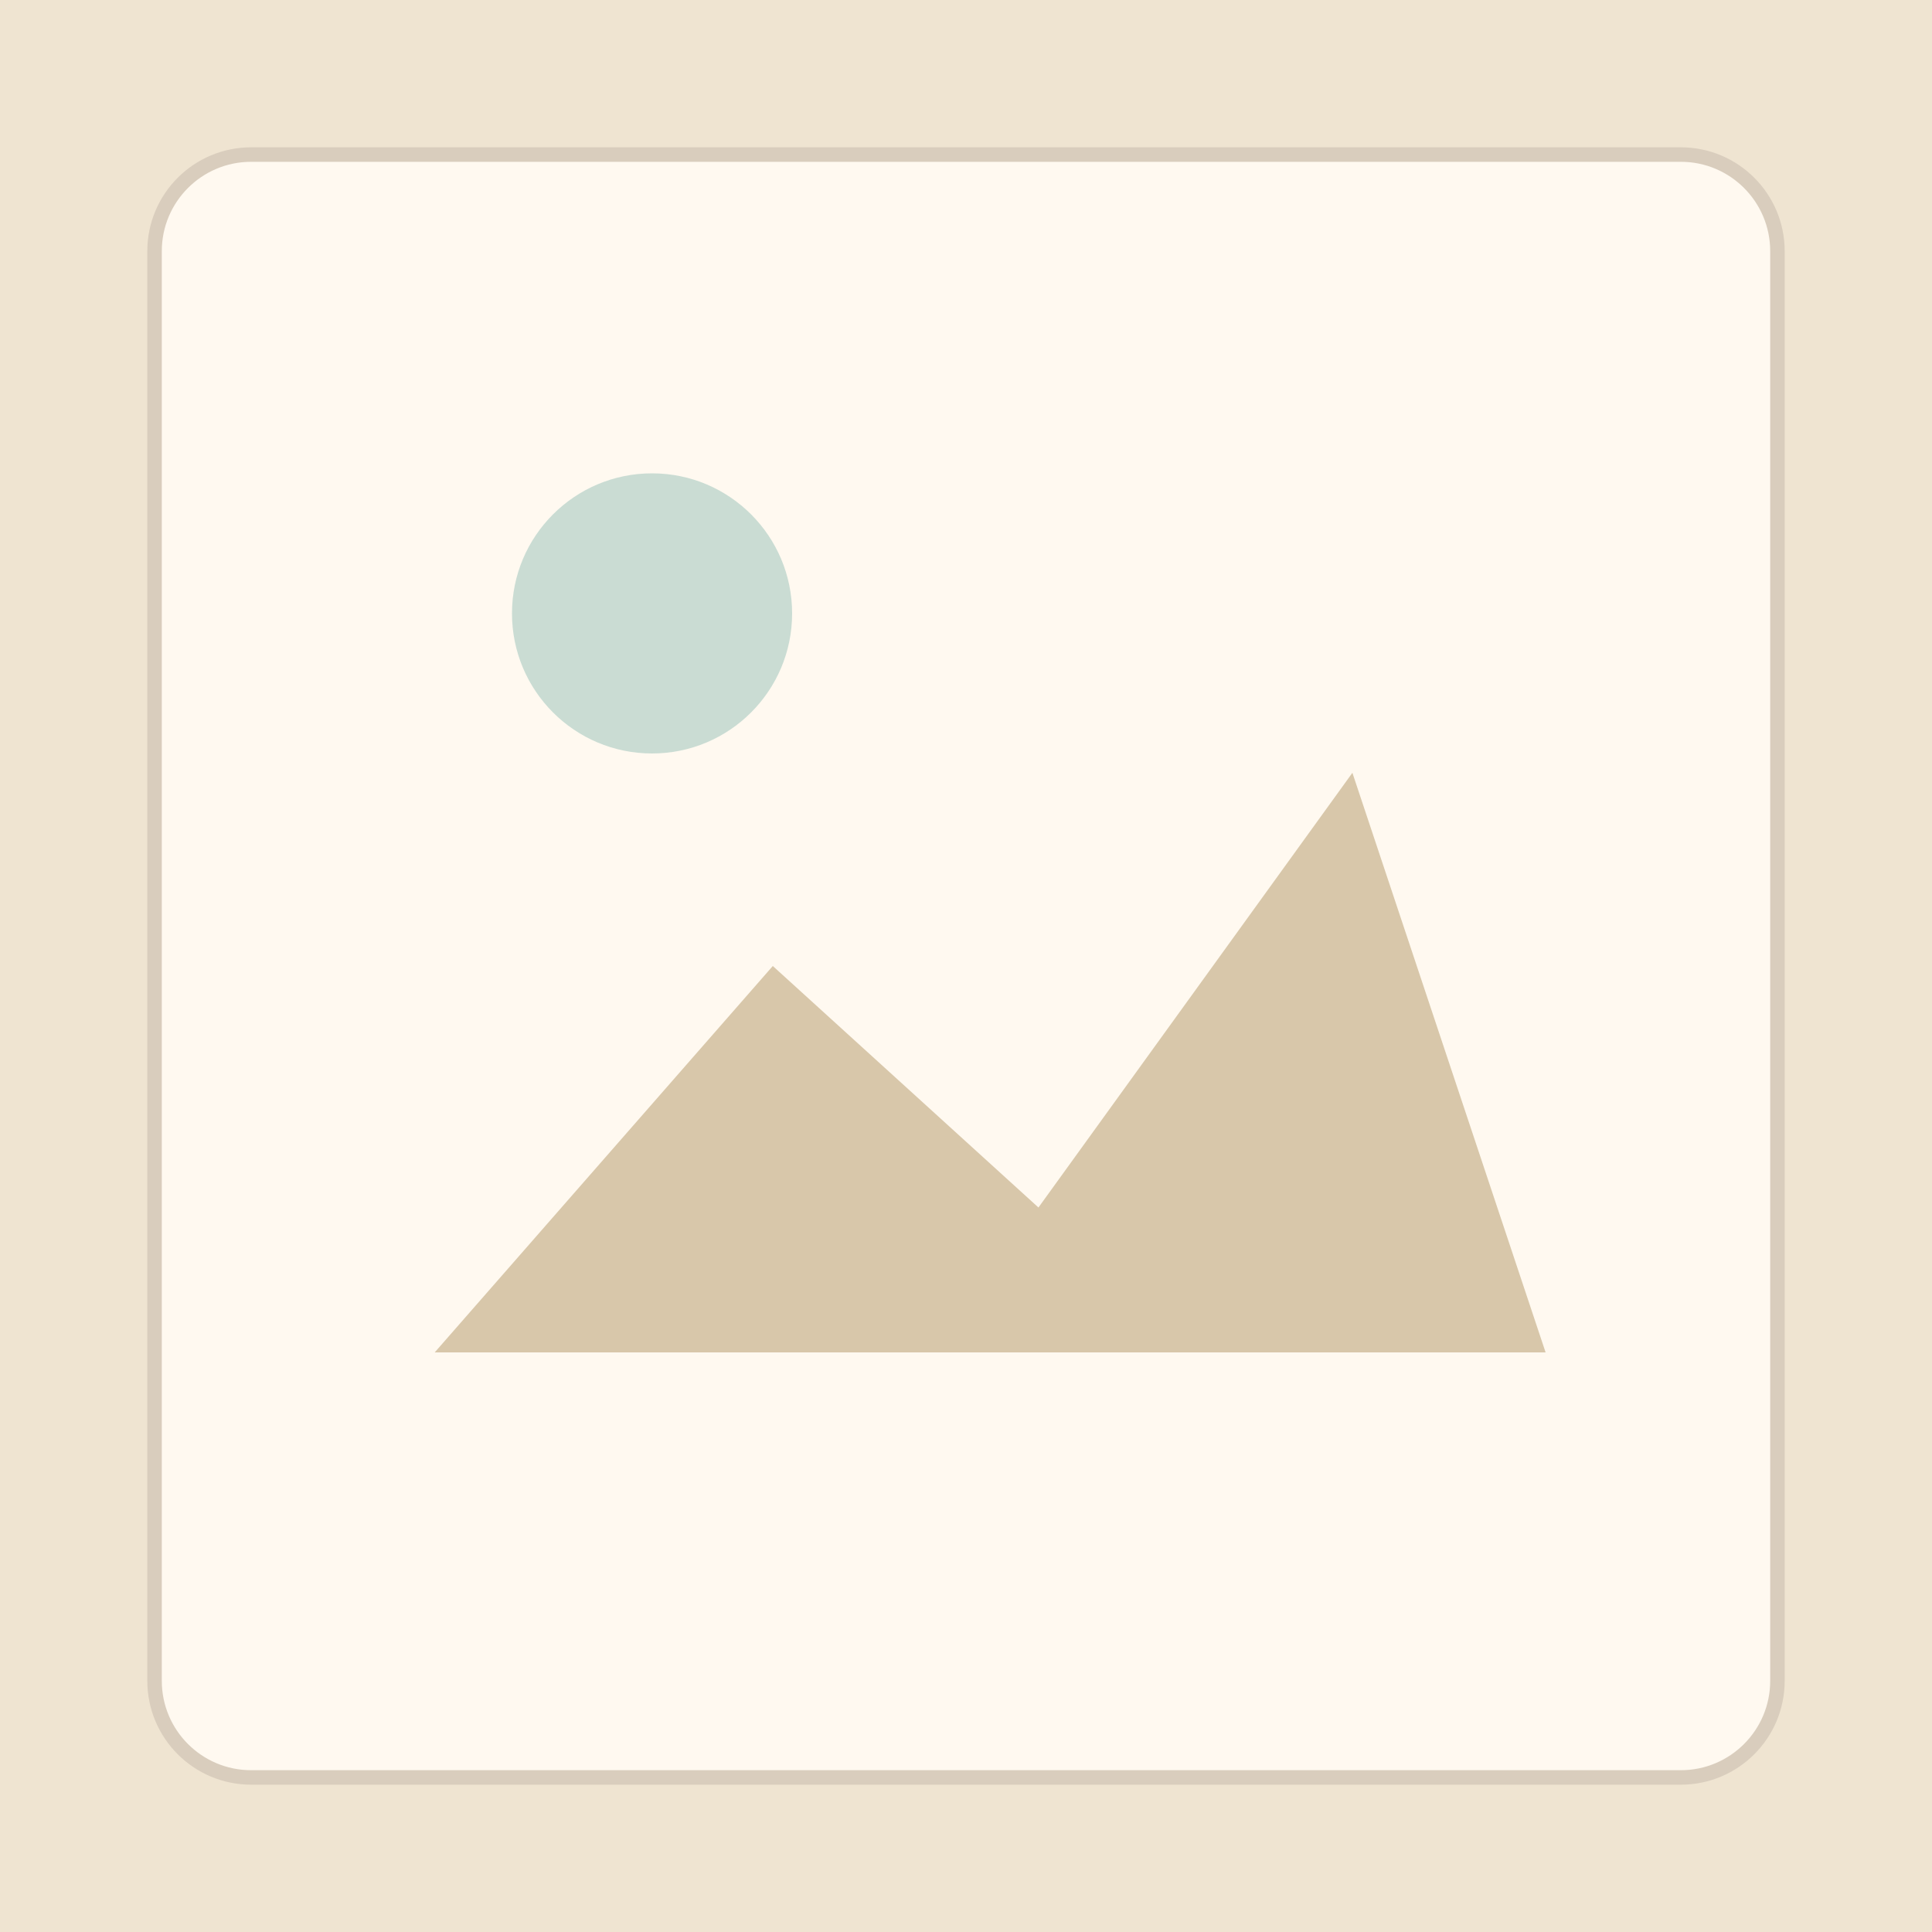
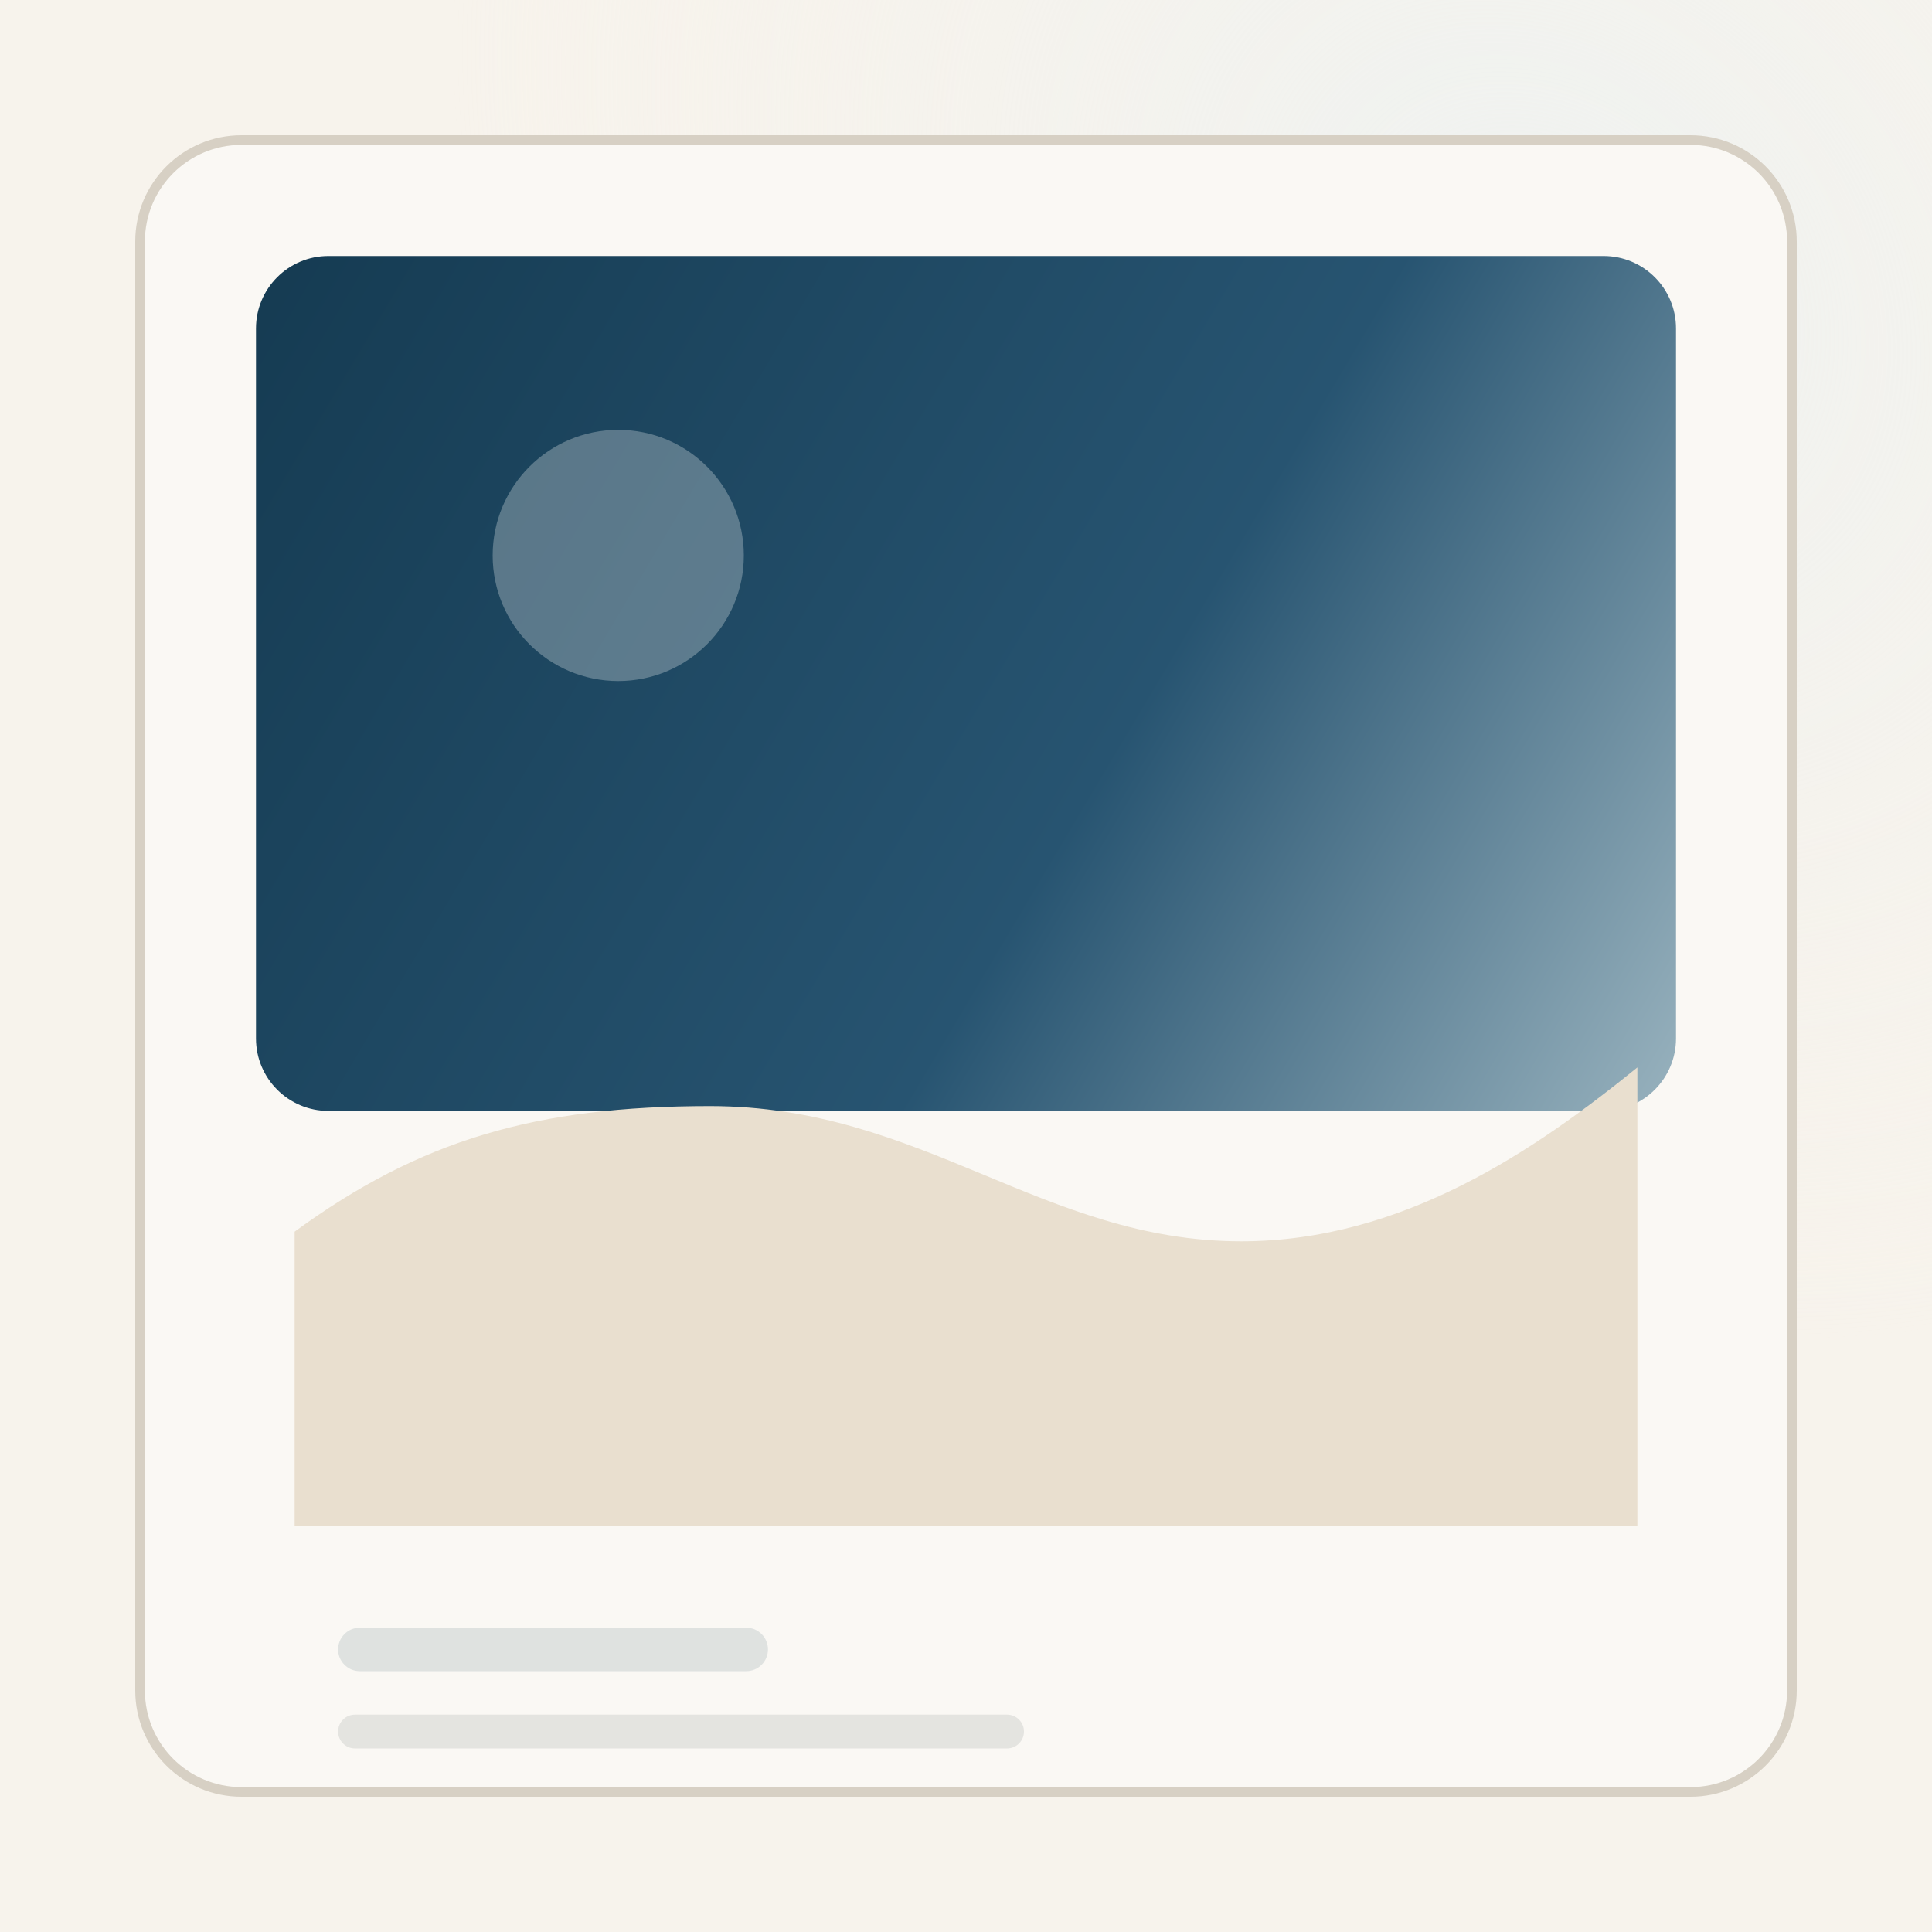
<svg xmlns="http://www.w3.org/2000/svg" width="800" height="800" viewBox="0 0 800 800" fill="none">
-   <rect width="800" height="800" fill="#EFE4D1" />
-   <rect x="64" y="64" width="672" height="672" rx="40" fill="#FFF9F0" stroke="#D9CDBD" stroke-width="6" />
-   <path d="M180 560L320 400L430 500L560 320L640 560H180Z" fill="#D8C7AA" />
-   <circle cx="270" cy="254" r="58" fill="#0F766E" fill-opacity="0.22" />
+   <rect width="800" height="800" fill="#F7F3EC" />
+   <rect width="800" height="800" fill="url(#fog)" />
+   <rect x="58" y="58" width="684" height="684" rx="42" fill="#FAF8F4" stroke="#D7D0C4" stroke-width="4" />
+   <rect x="106" y="106" width="588" height="354" rx="30" fill="url(#sea)" />
+   <path d="M122 510C174 472 222 458 294 458C382 458 432 514 514 514C581 514 636 476 678 442V632H122V510Z" fill="#E9DFCF" />
+   <circle cx="256" cy="230" r="52" fill="#EEF2F1" fill-opacity="0.3" />
+   <rect x="140" y="674" width="178" height="18" rx="9" fill="#153B52" fill-opacity="0.12" />
+   <rect x="140" y="710" width="284" height="14" rx="7" fill="#1F2A30" fill-opacity="0.1" />
+   <defs>
+     <linearGradient id="sea" x1="106" y1="106" x2="693.313" y2="454.62" gradientUnits="userSpaceOnUse">
+       <stop stop-color="#153B52" />
+       <stop offset="0.6" stop-color="#275471" />
+       <stop offset="1" stop-color="#97B1BD" />
+     </linearGradient>
+     <radialGradient id="fog" cx="0" cy="0" r="1" gradientUnits="userSpaceOnUse" gradientTransform="translate(641 115) rotate(131.291) scale(395.212 489.531)">
+       <stop stop-color="#EEF2F1" />
+       <stop offset="1" stop-color="#F7F3EC" stop-opacity="0" />
+     </radialGradient>
+   </defs>
</svg>
